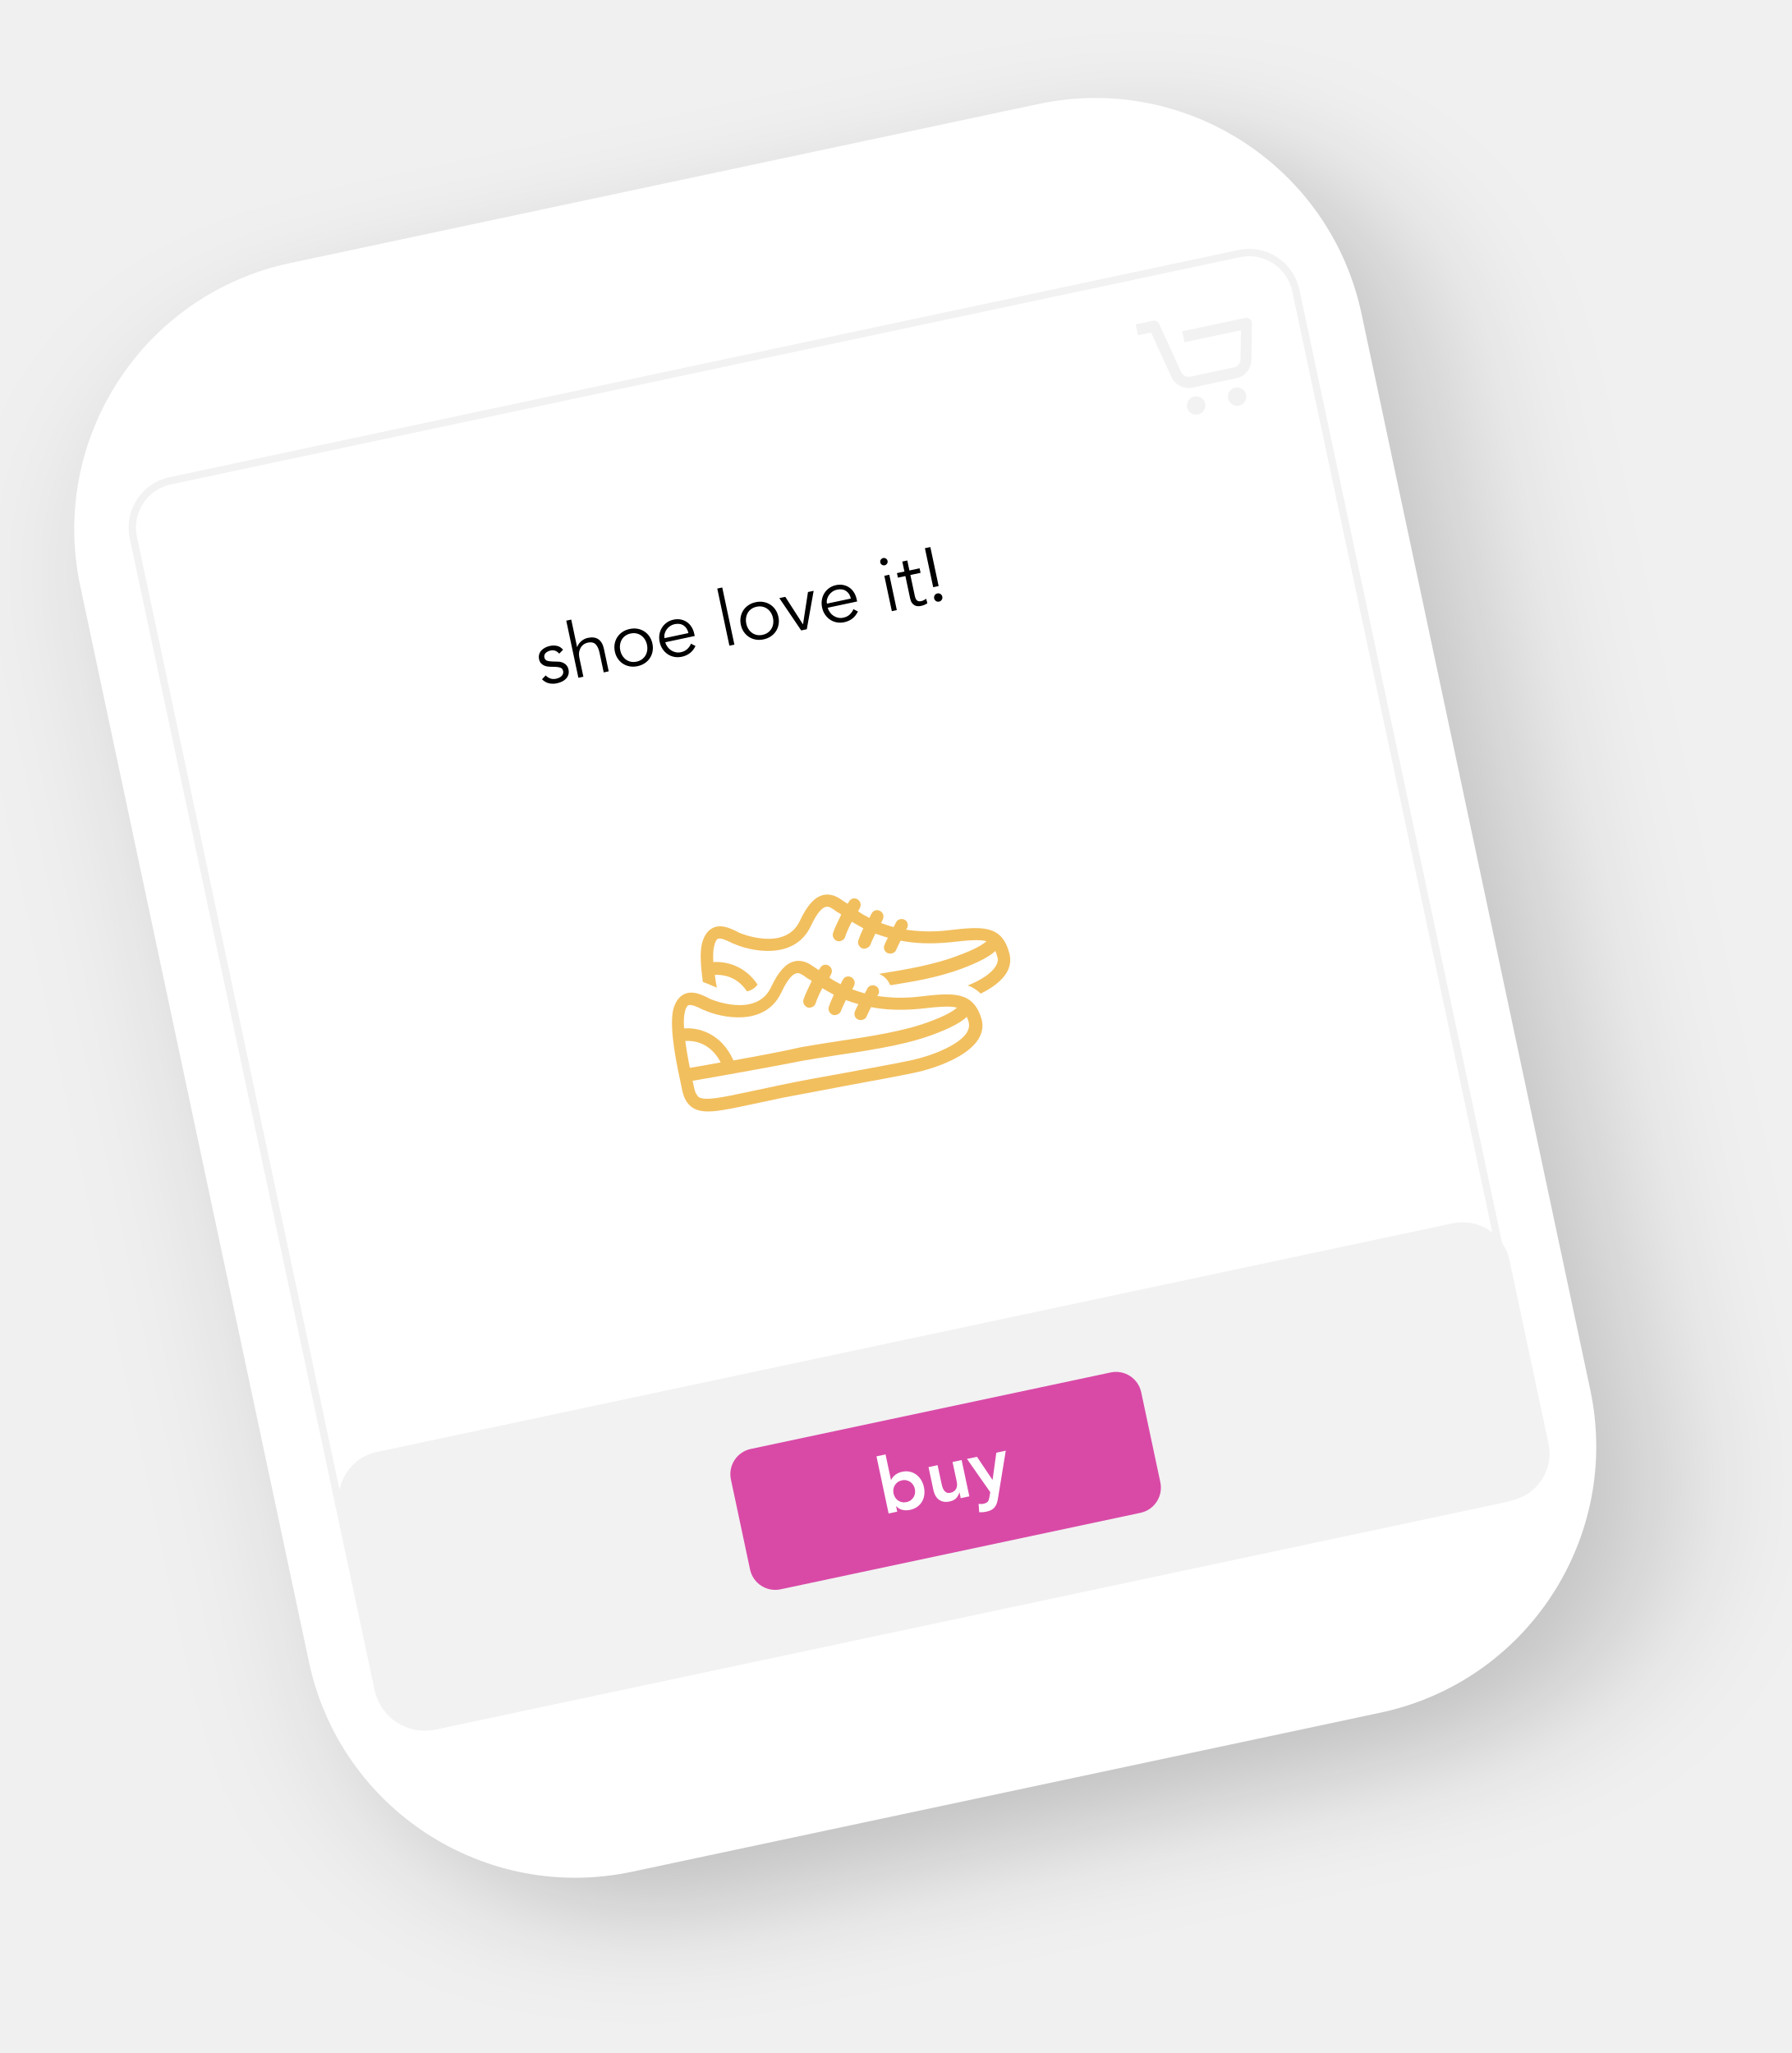
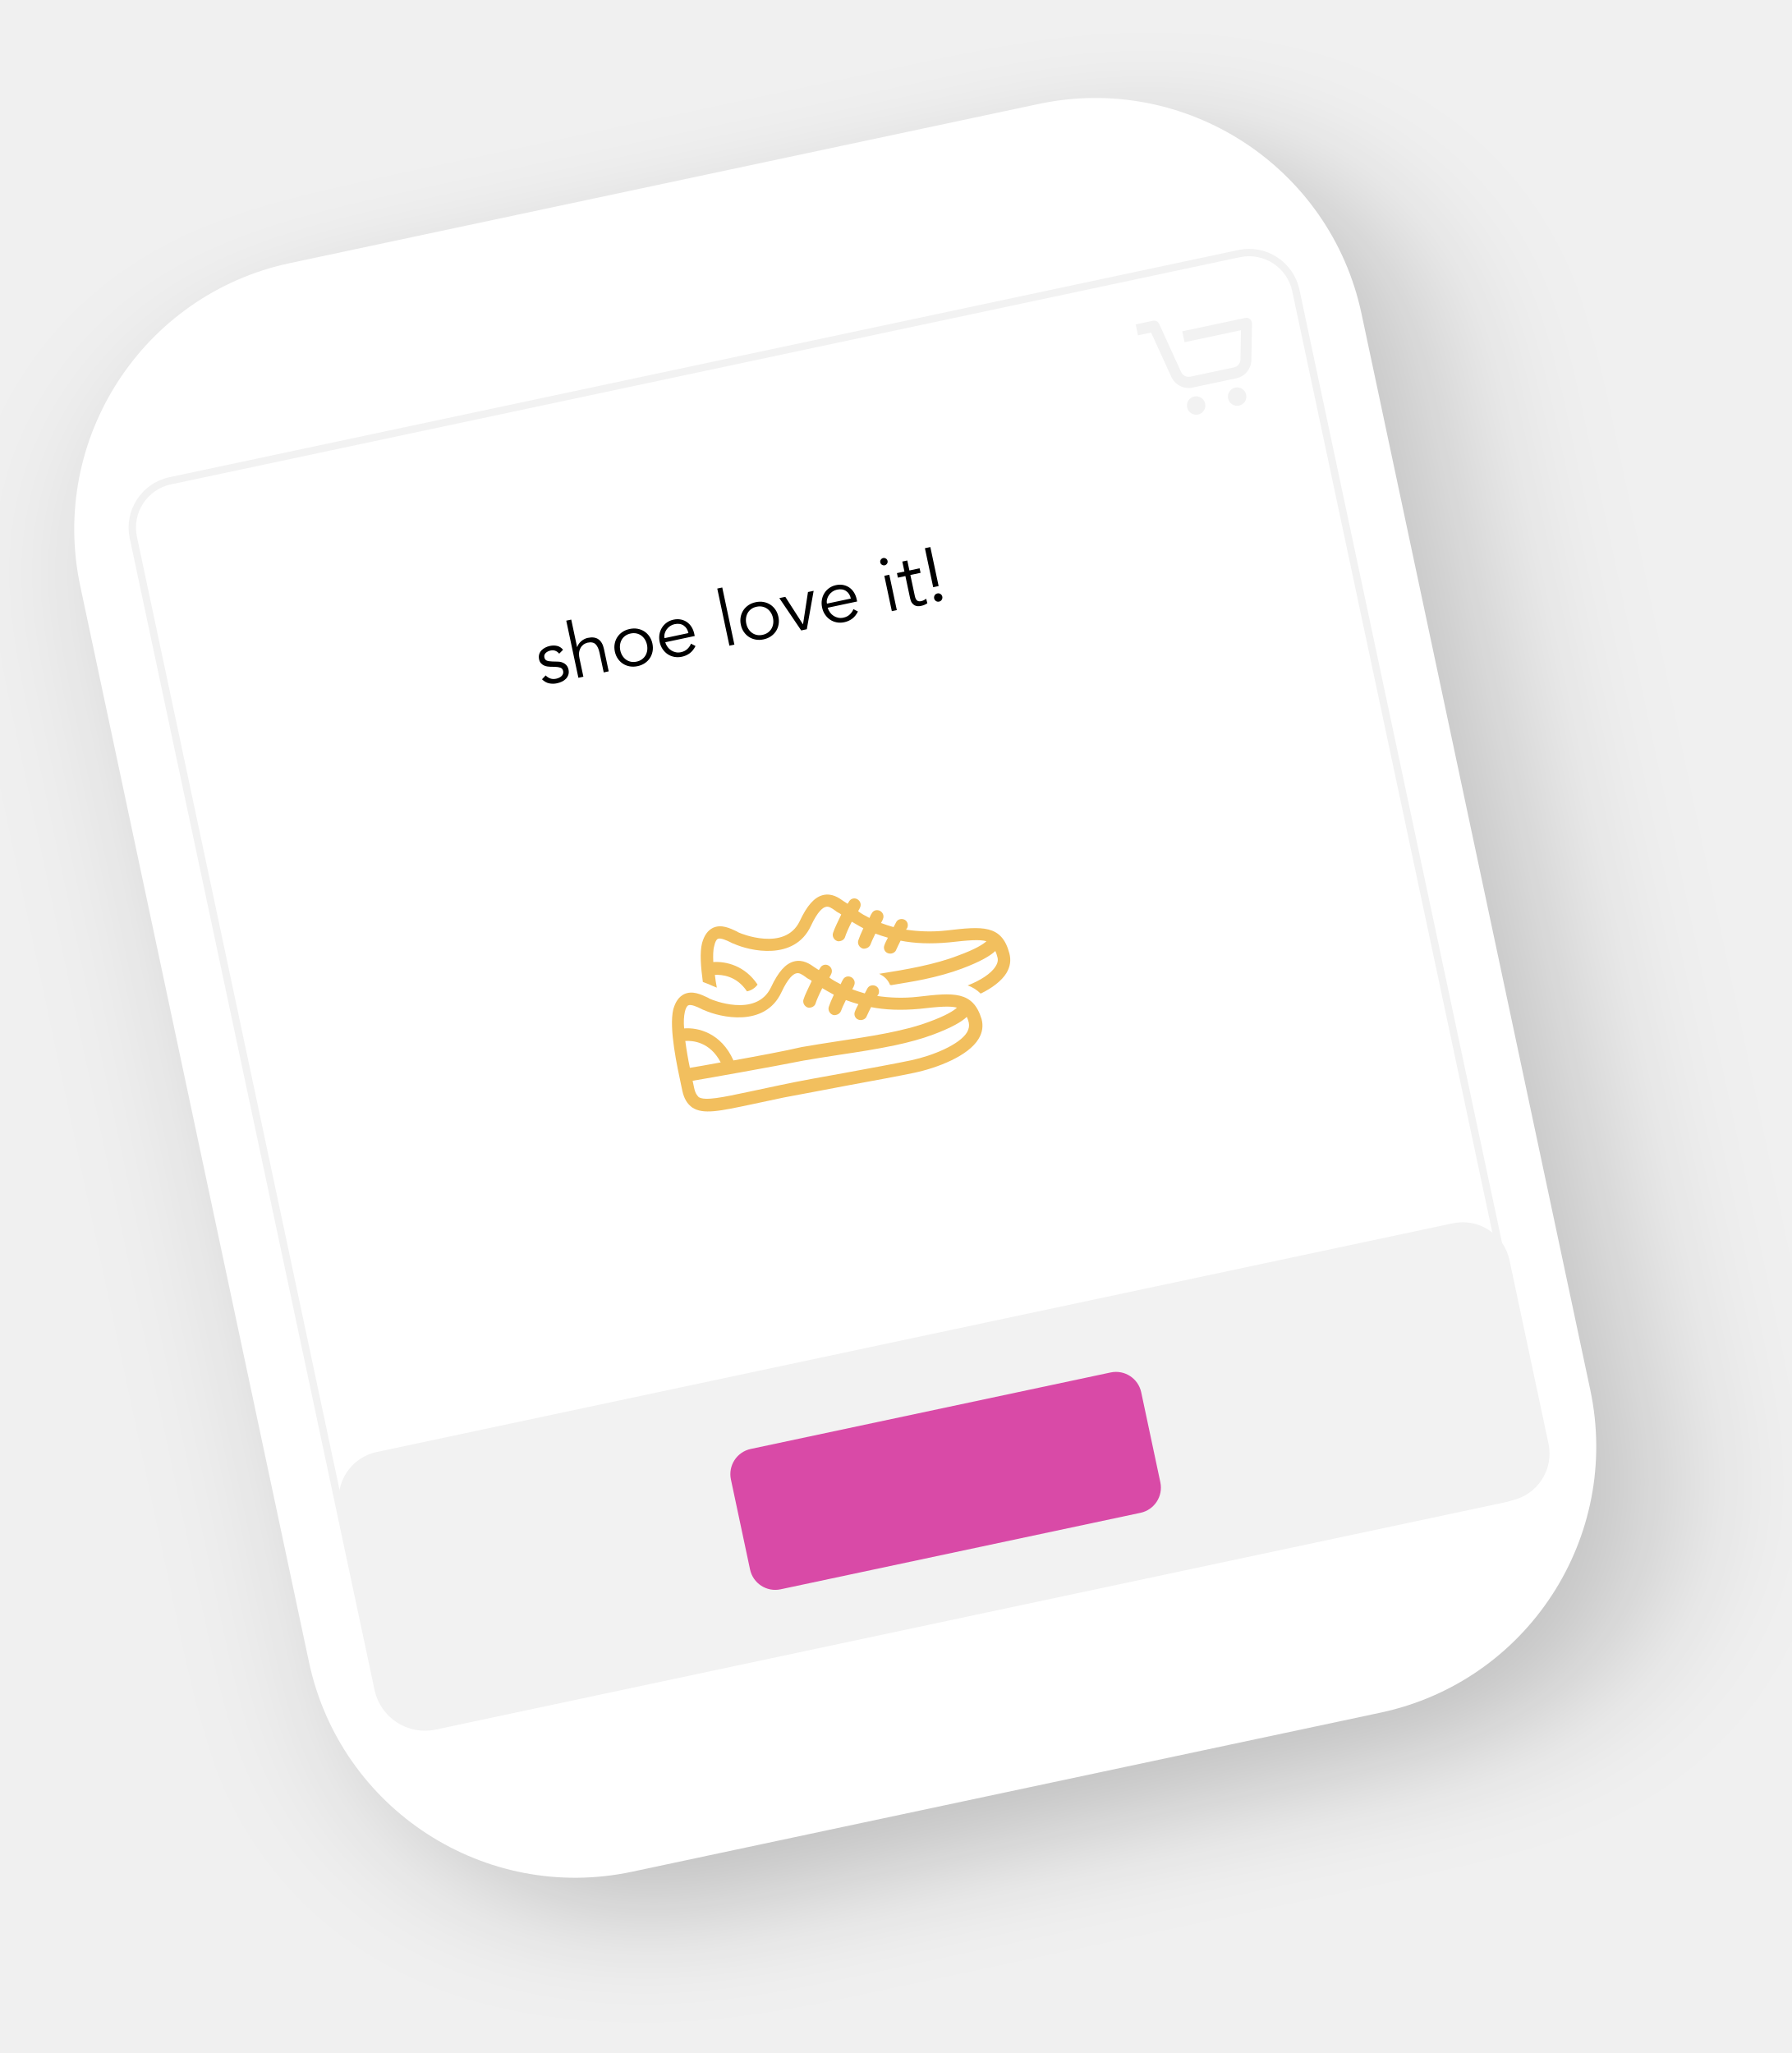
<svg xmlns="http://www.w3.org/2000/svg" xmlns:xlink="http://www.w3.org/1999/xlink" width="487px" height="558px" viewBox="0 0 487 558" version="1.1">
  <defs>
    <rect id="path-1" x="2.75122147e-11" y="5.17275112e-12" width="356" height="447" rx="74" />
    <filter x="-14.0%" y="-11.2%" width="136.0%" height="128.6%" filterUnits="objectBoundingBox" id="filter-2">
      <feOffset dx="14" dy="14" in="SourceAlpha" result="shadowOffsetOuter1" />
      <feGaussianBlur stdDeviation="19" in="shadowOffsetOuter1" result="shadowBlurOuter1" />
      <feColorMatrix values="0 0 0 0 0   0 0 0 0 0   0 0 0 0 0  0 0 0 0.2 0" type="matrix" in="shadowBlurOuter1" />
    </filter>
  </defs>
  <g id="Page-1" stroke="none" stroke-width="1" fill="none" fill-rule="evenodd">
    <g id="Desktop-HD" transform="translate(-900, -249)">
      <g id="Tablet" transform="translate(906, 261)">
        <g transform="translate(221, 256.5) rotate(-12) translate(-221, -256.5) translate(43, 33)">
          <g id="Rectangle">
            <use fill="black" fill-opacity="1" filter="url(#filter-2)" xlink:href="#path-1" />
            <use fill="#FFFFFF" fill-rule="evenodd" xlink:href="#path-1" />
          </g>
          <rect id="Rectangle" stroke="#F2F2F2" stroke-width="2" fill="#FFFFFF" x="16.854" y="51.112" width="323" height="346" rx="13" />
          <g id="shoes" transform="translate(130.8365, 197.2418)" fill="#F2BF5E" fill-rule="nonzero">
            <path d="M80.1,17.3 C75.9,16.9 72.3,15.9 69.3,14.8 C69.4,14.6 69.5,14.5 69.6,14.5 C70.2,13.8 70.2,12.7 69.5,12.1 C68.8,11.5 67.7,11.5 67.1,12.2 C67,12.3 66.7,12.7 66.1,13.4 C65,12.8 63.9,12.2 63,11.6 C63.2,11.4 63.3,11.2 63.5,11 L63.7,10.7 C64.3,9.9 64.1,8.9 63.4,8.3 C62.6,7.7 61.6,7.8 61,8.6 L60.8,8.8 C60.6,9.1 60.4,9.3 60.2,9.6 C59.2,8.8 58.3,8 57.6,7.2 C57.7,7 57.8,6.9 58,6.7 L58.3,6.3 C58.9,5.5 58.7,4.5 58,3.9 C57.3,3.3 56.2,3.4 55.6,4.2 L55.3,4.5 C55.3,4.5 55.2,4.6 55.2,4.6 C55,4.4 54.9,4.3 54.8,4.2 C54.6,4 54.4,3.8 54.2,3.6 C53.2,2.5 51.6,0.8 49.1,0.9 C46.7,1 44.3,2.8 41.5,6.5 C35.8,13.9 24.9,6.3 24.8,6.2 C24.6,6.1 24.4,5.9 24.2,5.7 C22.6,4.5 20.5,2.8 18,3.4 C16.5,3.8 15.3,4.9 14.3,6.8 C13.1,9.2 12.6,13.2 12.3,17.2 C13.3,17.8 14.1,18.4 14.8,18.9 L15.4,19.3 C15.4,19.3 15.5,19.4 15.7,19.5 C15.7,18.3 15.8,17.1 15.9,16 C17.7,16.3 21.6,17.4 23.5,22.2 C24.7,22.2 25.8,21.8 26.7,21 C24.4,15.2 19.6,13 16.2,12.5 C16.5,10.8 16.8,9.3 17.4,8.2 C17.8,7.3 18.3,6.7 18.7,6.6 C19.5,6.4 21,7.5 22,8.3 C22.2,8.5 22.5,8.7 22.7,8.8 C26.5,11.6 37.8,16.9 44.2,8.4 C46.9,4.8 48.5,4.2 49.2,4.2 C50,4.1 50.7,4.8 51.6,5.8 C51.8,6.1 52.1,6.3 52.3,6.5 C52.5,6.6 52.7,6.9 52.9,7.1 C51.7,8.7 50.3,10.4 49.7,11.5 C49.2,12.3 49.5,13.4 50.3,13.9 C50.6,14.1 50.9,14.1 51.2,14.1 C51.8,14.1 52.4,13.8 52.7,13.2 C53.1,12.5 54,11.2 55.3,9.6 C56.1,10.3 56.9,11.1 58,12 C57.1,13.2 56.4,14.2 56,14.9 C55.5,15.7 55.8,16.8 56.6,17.3 C56.9,17.5 57.2,17.5 57.5,17.5 C58.1,17.5 58.7,17.2 59,16.7 C59.3,16.2 59.8,15.5 60.9,14.1 C61.8,14.7 62.9,15.3 64,15.9 C63.5,16.5 63,17.1 62.7,17.6 C62.1,18.4 62.3,19.5 63.1,20 C63.4,20.2 63.8,20.3 64.1,20.3 C64.6,20.3 65.2,20.1 65.5,19.6 C65.9,19 66.6,18.2 67.2,17.4 C70.7,18.9 74.9,20 80,20.6 C85.2,21.1 88.3,21.5 90,22.4 C89,23 86.7,23.9 81.7,24.6 C75,25.7 67.1,25.4 59.6,25 C59.8,25.1 60,25.3 60.2,25.5 C61.1,26.3 61.7,27.4 61.9,28.6 C62,28.6 62.1,28.6 62.2,28.7 C65.2,28.8 68.2,29 71.2,29 C74.9,29 78.6,28.8 81.9,28.3 C87.2,27.5 90.2,26.5 91.8,25.5 C91.9,26 92,26.5 92,27.1 C92.1,28 91.8,28.8 91,29.6 C89.4,31.3 86.1,32.5 82.5,33.1 C83.7,33.8 84.7,34.8 85.5,36 C88.8,35.2 91.8,33.8 93.5,32 C94.9,30.5 95.5,28.8 95.4,26.9 C95,18.8 89.7,18.2 80.1,17.3 Z" id="Path" />
            <path d="M68.7,33.3 C64.5,32.9 60.9,31.9 57.9,30.8 C58,30.6 58.1,30.5 58.2,30.5 C58.8,29.8 58.8,28.7 58.1,28.1 C57.4,27.5 56.3,27.5 55.7,28.2 C55.6,28.3 55.3,28.7 54.7,29.4 C53.6,28.8 52.5,28.2 51.6,27.6 C51.8,27.4 51.9,27.2 52.1,27 L52.3,26.7 C52.9,25.9 52.7,24.9 52,24.3 C51.2,23.7 50.2,23.8 49.6,24.6 L49.4,24.8 C49.2,25.1 49,25.3 48.8,25.6 C47.8,24.8 46.9,24 46.2,23.2 C46.3,23 46.4,22.9 46.6,22.7 L46.9,22.3 C47.5,21.5 47.3,20.5 46.6,19.9 C45.9,19.3 44.8,19.4 44.2,20.2 L43.9,20.5 C43.9,20.5 43.8,20.6 43.8,20.6 C43.6,20.4 43.5,20.3 43.4,20.2 C43.2,20 43,19.8 42.8,19.6 C41.8,18.5 40.2,16.8 37.7,16.9 C35.3,17 32.9,18.8 30.1,22.5 C24.4,29.9 13.5,22.3 13.4,22.2 C13.2,22.1 13,21.9 12.8,21.7 C11.2,20.5 9.1,18.8 6.6,19.4 C5.1,19.8 3.9,20.9 2.9,22.8 C0.6,27.6 0.699,38.4 0.699,43.6 L0.699,45 C0.699,47.2 1.3,48.8 2.4,50 C4.9,52.5 9.4,52.5 18.4,52.5 C21,52.5 23.9,52.5 27.3,52.5 C32.5,52.6 38.8,52.8 44.9,52.9 C52.3,53.1 59.4,53.3 63.4,53.3 C69.8,53.3 78.7,51.9 82.4,47.9 C83.8,46.4 84.4,44.7 84.3,42.8 C83.6,34.8 78.3,34.2 68.7,33.3 Z M5.8,24.2 C6.2,23.3 6.7,22.7 7.1,22.6 C7.9,22.4 9.4,23.5 10.4,24.3 C10.6,24.5 10.9,24.7 11.1,24.8 C14.9,27.6 26.2,32.9 32.6,24.4 C35.3,20.8 36.9,20.2 37.6,20.2 C38.4,20.1 39.1,20.8 40,21.8 C40.2,22.1 40.5,22.3 40.7,22.5 C40.9,22.6 41.1,22.9 41.3,23.1 C40.1,24.7 38.7,26.4 38.1,27.5 C37.6,28.3 37.9,29.4 38.7,29.9 C39,30.1 39.3,30.1 39.6,30.1 C40.2,30.1 40.8,29.8 41.1,29.2 C41.5,28.5 42.4,27.2 43.7,25.6 C44.5,26.3 45.3,27.1 46.4,28 C45.5,29.2 44.8,30.2 44.4,30.9 C43.9,31.7 44.2,32.8 45,33.3 C45.3,33.5 45.6,33.5 45.9,33.5 C46.5,33.5 47.1,33.2 47.4,32.7 C47.7,32.2 48.2,31.5 49.3,30.1 C50.2,30.7 51.3,31.3 52.4,31.9 C51.9,32.5 51.4,33.1 51.1,33.6 C50.5,34.4 50.7,35.5 51.5,36 C51.8,36.2 52.2,36.3 52.5,36.3 C53,36.3 53.6,36.1 53.9,35.6 C54.3,35 55,34.2 55.6,33.4 C59.1,34.9 63.3,36 68.4,36.6 C73.6,37.1 76.7,37.5 78.4,38.4 C77.4,39 75.1,39.9 70.1,40.6 C62.7,41.7 53.3,41.1 45,40.6 C41.4,40.4 37.9,40.2 34.9,40.1 C30.1,40.2 22.6,40 16,39.8 C14.3,31.8 8.5,29 4.7,28.5 C4.9,26.8 5.3,25.3 5.8,24.2 Z M4.3,31.9 C6.3,32.2 10.8,33.5 12.5,39.6 C8.7,39.5 5.6,39.4 4,39.3 C4,37.1 4.1,34.5 4.3,31.9 Z M79.7,45.5 C77,48.4 69.2,49.8 63.2,49.8 C59.2,49.8 52.2,49.6 44.8,49.4 C38.7,49.2 32.4,49 27.2,49 C24.7,49 22.5,49 20.5,49 C19.7,49 19,49 18.3,49 C11,49 6.2,49 4.7,47.6 C4.4,47.1 4,46.5 4,44.9 L4,43.5 C4,43.3 4,43.1 4,42.9 C8.6,43.1 26.3,43.7 34.7,43.8 C37.6,43.9 41,44.1 44.7,44.3 C49.6,44.6 54.8,44.9 59.9,44.9 C63.6,44.9 67.3,44.7 70.6,44.2 C75.9,43.4 78.9,42.4 80.5,41.4 C80.6,41.9 80.7,42.4 80.7,43 C80.7,43.9 80.4,44.7 79.7,45.5 Z" id="Shape" />
          </g>
          <path d="M121.258,126.801 C121.734,126.801 122.203,126.745 122.665,126.633 C123.127,126.521 123.536,126.342 123.893,126.097 C124.25,125.852 124.537,125.537 124.754,125.152 C124.971,124.767 125.08,124.309 125.08,123.777 C125.08,123.077 124.852,122.492 124.397,122.023 C123.942,121.554 123.372,121.243 122.686,121.089 L122.686,121.089 L121.279,120.753 C120.635,120.599 120.152,120.417 119.83,120.207 C119.508,119.997 119.347,119.661 119.347,119.199 C119.347,118.933 119.406,118.709 119.525,118.527 C119.644,118.345 119.802,118.194 119.998,118.075 C120.194,117.956 120.414,117.869 120.659,117.813 C120.904,117.757 121.146,117.729 121.384,117.729 C121.888,117.729 122.315,117.848 122.665,118.086 C123.015,118.324 123.295,118.646 123.505,119.052 L123.505,119.052 L124.744,118.233 C124.422,117.589 123.967,117.134 123.379,116.868 C122.791,116.602 122.154,116.469 121.468,116.469 C121.006,116.469 120.558,116.528 120.124,116.647 C119.69,116.766 119.301,116.945 118.958,117.183 C118.615,117.421 118.342,117.729 118.139,118.107 C117.936,118.485 117.835,118.926 117.835,119.43 C117.835,119.892 117.933,120.28 118.129,120.595 C118.325,120.91 118.559,121.166 118.832,121.362 C119.105,121.558 119.385,121.705 119.672,121.803 C119.959,121.901 120.187,121.971 120.355,122.013 L120.355,122.013 L121.699,122.328 C122.217,122.454 122.658,122.625 123.022,122.842 C123.386,123.059 123.568,123.413 123.568,123.903 C123.568,124.183 123.501,124.428 123.368,124.638 C123.235,124.848 123.06,125.019 122.843,125.152 C122.626,125.285 122.378,125.383 122.098,125.446 C121.818,125.509 121.538,125.541 121.258,125.541 C120.67,125.541 120.162,125.408 119.735,125.142 C119.308,124.876 118.955,124.519 118.675,124.071 L118.675,124.071 L117.478,124.89 C117.94,125.59 118.496,126.083 119.147,126.37 C119.798,126.657 120.502,126.801 121.258,126.801 Z M128.629,126.549 L128.629,121.509 C128.629,120.613 128.769,119.913 129.049,119.409 C129.329,118.905 129.647,118.527 130.004,118.275 C130.361,118.023 130.701,117.869 131.023,117.813 C131.345,117.757 131.541,117.729 131.611,117.729 C132.633,117.729 133.333,118.019 133.711,118.6 C134.089,119.181 134.278,120.018 134.278,121.11 L134.278,121.11 L134.278,126.549 L135.664,126.549 L135.664,120.312 C135.664,119.08 135.363,118.131 134.761,117.466 C134.159,116.801 133.228,116.469 131.968,116.469 C131.646,116.469 131.32,116.514 130.991,116.605 C130.662,116.696 130.351,116.822 130.057,116.983 C129.763,117.144 129.497,117.337 129.259,117.561 C129.021,117.785 128.825,118.03 128.671,118.296 L128.671,118.296 L128.629,118.296 L128.629,110.673 L127.243,110.673 L127.243,126.549 L128.629,126.549 Z M143.623,126.801 C144.393,126.801 145.096,126.671 145.733,126.412 C146.37,126.153 146.92,125.793 147.382,125.331 C147.844,124.869 148.204,124.323 148.463,123.693 C148.722,123.063 148.852,122.377 148.852,121.635 C148.852,120.893 148.722,120.207 148.463,119.577 C148.204,118.947 147.844,118.401 147.382,117.939 C146.92,117.477 146.37,117.116 145.733,116.857 C145.096,116.598 144.393,116.469 143.623,116.469 C142.867,116.469 142.17,116.598 141.533,116.857 C140.896,117.116 140.347,117.477 139.885,117.939 C139.423,118.401 139.062,118.947 138.803,119.577 C138.544,120.207 138.415,120.893 138.415,121.635 C138.415,122.377 138.544,123.063 138.803,123.693 C139.062,124.323 139.423,124.869 139.885,125.331 C140.347,125.793 140.896,126.153 141.533,126.412 C142.17,126.671 142.867,126.801 143.623,126.801 Z M143.623,125.541 C143.049,125.541 142.534,125.439 142.079,125.236 C141.624,125.033 141.239,124.757 140.924,124.407 C140.609,124.057 140.364,123.644 140.189,123.168 C140.014,122.692 139.927,122.181 139.927,121.635 C139.927,121.089 140.014,120.578 140.189,120.102 C140.364,119.626 140.609,119.213 140.924,118.863 C141.239,118.513 141.624,118.236 142.079,118.033 C142.534,117.83 143.049,117.729 143.623,117.729 C144.197,117.729 144.711,117.83 145.166,118.033 C145.621,118.236 146.01,118.513 146.332,118.863 C146.654,119.213 146.902,119.626 147.077,120.102 C147.252,120.578 147.34,121.089 147.34,121.635 C147.34,122.181 147.252,122.692 147.077,123.168 C146.902,123.644 146.654,124.057 146.332,124.407 C146.01,124.757 145.621,125.033 145.166,125.236 C144.711,125.439 144.197,125.541 143.623,125.541 Z M155.95,126.801 C156.762,126.801 157.521,126.64 158.228,126.318 C158.935,125.996 159.583,125.464 160.171,124.722 L160.171,124.722 L159.1,123.84 C158.82,124.288 158.41,124.683 157.871,125.026 C157.332,125.369 156.692,125.541 155.95,125.541 C155.46,125.541 155.005,125.45 154.585,125.268 C154.165,125.086 153.794,124.837 153.472,124.522 C153.15,124.207 152.891,123.833 152.695,123.399 C152.499,122.965 152.38,122.503 152.338,122.013 L152.338,122.013 L160.528,122.013 L160.528,121.383 C160.528,120.711 160.423,120.077 160.213,119.482 C160.003,118.887 159.698,118.369 159.299,117.928 C158.9,117.487 158.407,117.134 157.819,116.868 C157.231,116.602 156.566,116.469 155.824,116.469 C155.124,116.469 154.473,116.598 153.871,116.857 C153.269,117.116 152.744,117.477 152.296,117.939 C151.848,118.401 151.498,118.947 151.246,119.577 C150.994,120.207 150.868,120.893 150.868,121.635 C150.868,122.377 150.997,123.063 151.256,123.693 C151.515,124.323 151.869,124.869 152.317,125.331 C152.765,125.793 153.3,126.153 153.923,126.412 C154.546,126.671 155.222,126.801 155.95,126.801 Z M159.016,120.879 L152.38,120.879 C152.38,120.473 152.474,120.081 152.663,119.703 C152.852,119.325 153.104,118.989 153.419,118.695 C153.734,118.401 154.102,118.166 154.522,117.991 C154.942,117.816 155.376,117.729 155.824,117.729 C156.832,117.729 157.616,118.019 158.176,118.6 C158.736,119.181 159.016,119.941 159.016,120.879 L159.016,120.879 Z M170.587,126.549 L170.587,110.673 L169.201,110.673 L169.201,126.549 L170.587,126.549 Z M178.63,126.801 C179.4,126.801 180.103,126.671 180.74,126.412 C181.377,126.153 181.927,125.793 182.389,125.331 C182.851,124.869 183.211,124.323 183.47,123.693 C183.729,123.063 183.859,122.377 183.859,121.635 C183.859,120.893 183.729,120.207 183.47,119.577 C183.211,118.947 182.851,118.401 182.389,117.939 C181.927,117.477 181.377,117.116 180.74,116.857 C180.103,116.598 179.4,116.469 178.63,116.469 C177.874,116.469 177.177,116.598 176.54,116.857 C175.903,117.116 175.354,117.477 174.892,117.939 C174.43,118.401 174.069,118.947 173.81,119.577 C173.551,120.207 173.422,120.893 173.422,121.635 C173.422,122.377 173.551,123.063 173.81,123.693 C174.069,124.323 174.43,124.869 174.892,125.331 C175.354,125.793 175.903,126.153 176.54,126.412 C177.177,126.671 177.874,126.801 178.63,126.801 Z M178.63,125.541 C178.056,125.541 177.541,125.439 177.086,125.236 C176.631,125.033 176.246,124.757 175.931,124.407 C175.616,124.057 175.371,123.644 175.196,123.168 C175.021,122.692 174.934,122.181 174.934,121.635 C174.934,121.089 175.021,120.578 175.196,120.102 C175.371,119.626 175.616,119.213 175.931,118.863 C176.246,118.513 176.631,118.236 177.086,118.033 C177.541,117.83 178.056,117.729 178.63,117.729 C179.204,117.729 179.718,117.83 180.173,118.033 C180.628,118.236 181.017,118.513 181.339,118.863 C181.661,119.213 181.909,119.626 182.084,120.102 C182.259,120.578 182.347,121.089 182.347,121.635 C182.347,122.181 182.259,122.692 182.084,123.168 C181.909,123.644 181.661,124.057 181.339,124.407 C181.017,124.757 180.628,125.033 180.173,125.236 C179.718,125.439 179.204,125.541 178.63,125.541 Z M190.705,126.549 L194.695,116.721 L193.12,116.721 L189.991,124.995 L189.949,124.995 L186.82,116.721 L185.161,116.721 L189.151,126.549 L190.705,126.549 Z M201.079,126.801 C201.891,126.801 202.65,126.64 203.357,126.318 C204.064,125.996 204.712,125.464 205.3,124.722 L205.3,124.722 L204.229,123.84 C203.949,124.288 203.539,124.683 203,125.026 C202.461,125.369 201.821,125.541 201.079,125.541 C200.589,125.541 200.134,125.45 199.714,125.268 C199.294,125.086 198.923,124.837 198.601,124.522 C198.279,124.207 198.02,123.833 197.824,123.399 C197.628,122.965 197.509,122.503 197.467,122.013 L197.467,122.013 L205.657,122.013 L205.657,121.383 C205.657,120.711 205.552,120.077 205.342,119.482 C205.132,118.887 204.827,118.369 204.428,117.928 C204.029,117.487 203.536,117.134 202.948,116.868 C202.36,116.602 201.695,116.469 200.953,116.469 C200.253,116.469 199.602,116.598 199,116.857 C198.398,117.116 197.873,117.477 197.425,117.939 C196.977,118.401 196.627,118.947 196.375,119.577 C196.123,120.207 195.997,120.893 195.997,121.635 C195.997,122.377 196.126,123.063 196.385,123.693 C196.644,124.323 196.998,124.869 197.446,125.331 C197.894,125.793 198.429,126.153 199.052,126.412 C199.675,126.671 200.351,126.801 201.079,126.801 Z M204.145,120.879 L197.509,120.879 C197.509,120.473 197.603,120.081 197.792,119.703 C197.981,119.325 198.233,118.989 198.548,118.695 C198.863,118.401 199.231,118.166 199.651,117.991 C200.071,117.816 200.505,117.729 200.953,117.729 C201.961,117.729 202.745,118.019 203.305,118.6 C203.865,119.181 204.145,119.941 204.145,120.879 L204.145,120.879 Z M215.023,113.949 C215.275,113.949 215.506,113.854 215.716,113.665 C215.926,113.476 216.031,113.235 216.031,112.941 C216.031,112.647 215.926,112.405 215.716,112.216 C215.506,112.027 215.275,111.933 215.023,111.933 C214.771,111.933 214.54,112.027 214.33,112.216 C214.12,112.405 214.015,112.647 214.015,112.941 C214.015,113.235 214.12,113.476 214.33,113.665 C214.54,113.854 214.771,113.949 215.023,113.949 Z M215.716,126.549 L215.716,116.721 L214.33,116.721 L214.33,126.549 L215.716,126.549 Z M222.352,126.801 C223.08,126.801 223.703,126.682 224.221,126.444 L224.221,126.444 L224.158,125.163 C223.948,125.275 223.717,125.366 223.465,125.436 C223.213,125.506 222.968,125.541 222.73,125.541 C222.52,125.541 222.327,125.516 222.152,125.467 C221.977,125.418 221.827,125.331 221.701,125.205 C221.575,125.079 221.477,124.9 221.407,124.669 C221.337,124.438 221.302,124.141 221.302,123.777 L221.302,123.777 L221.302,117.981 L224.137,117.981 L224.137,116.721 L221.302,116.721 L221.302,113.949 L219.916,113.949 L219.916,116.721 L217.837,116.721 L217.837,117.981 L219.916,117.981 L219.916,124.176 C219.916,124.722 219.993,125.163 220.147,125.499 C220.301,125.835 220.497,126.101 220.735,126.297 C220.973,126.493 221.235,126.626 221.522,126.696 C221.809,126.766 222.086,126.801 222.352,126.801 Z M228.19,122.517 L228.19,111.681 L226.678,111.681 L226.678,122.517 L228.19,122.517 Z M227.434,126.675 C227.77,126.675 228.043,126.559 228.253,126.328 C228.463,126.097 228.568,125.835 228.568,125.541 C228.568,125.247 228.463,124.984 228.253,124.753 C228.043,124.522 227.77,124.407 227.434,124.407 C227.098,124.407 226.825,124.522 226.615,124.753 C226.405,124.984 226.3,125.247 226.3,125.541 C226.3,125.835 226.405,126.097 226.615,126.328 C226.825,126.559 227.098,126.675 227.434,126.675 Z" id="shoeloveit!" fill="#000000" fill-rule="nonzero" />
          <rect id="Rectangle" fill="#F2F2F2" transform="translate(179.351, 359.4832) rotate(-360) translate(-179.351, -359.4832) " x="16.851" y="320.983" width="325" height="77" rx="13" />
          <rect id="Rectangle" fill="#D94AA7" x="122.484" y="341.309" width="114" height="39" rx="7" />
          <g id="noun_cart_1445045" transform="translate(295.1926, 63.51551)" fill="#F2F2F2" fill-rule="nonzero">
            <circle id="Oval" cx="11.657" cy="25.553" r="2.5" />
            <circle id="Oval" cx="23.059" cy="25.502" r="2.5" />
            <path d="M29.684,5.043 L12.146,5.043 L12.146,8.067 L27.83,8.067 L26.051,15.78 C25.826,16.81 24.935,17.546 23.9,17.557 L11.738,17.557 C10.689,17.564 9.777,16.824 9.55,15.78 L6.435,1.753 C6.28,1.067 5.68,0.581 4.989,0.581 L0.169,0.581 L0.169,3.606 L3.803,3.606 L6.658,16.46 C7.183,18.885 9.302,20.604 11.738,20.581 L23.9,20.581 C26.322,20.586 28.42,18.871 28.943,16.46 L31.131,6.895 C31.232,6.446 31.128,5.974 30.846,5.613 C30.564,5.252 30.137,5.042 29.684,5.043 Z" id="Path" />
          </g>
-           <path d="M168.386,366.51 C169.156,366.51 169.849,366.373 170.465,366.1 C171.081,365.827 171.606,365.453 172.04,364.977 C172.474,364.501 172.803,363.941 173.027,363.297 C173.251,362.653 173.363,361.96 173.363,361.218 C173.363,360.476 173.244,359.783 173.006,359.139 C172.768,358.495 172.436,357.935 172.009,357.459 C171.582,356.983 171.067,356.608 170.465,356.335 C169.863,356.062 169.205,355.926 168.491,355.926 C168.015,355.926 167.595,355.975 167.231,356.073 C166.867,356.171 166.545,356.297 166.265,356.451 C165.985,356.605 165.747,356.769 165.551,356.944 C165.355,357.119 165.194,357.291 165.068,357.459 L165.068,357.459 L165.005,357.459 L165.005,350.382 L162.485,350.382 L162.485,366.258 L164.879,366.258 L164.879,364.746 L164.921,364.746 C165.285,365.362 165.775,365.81 166.391,366.09 C167.007,366.37 167.672,366.51 168.386,366.51 Z M167.882,364.242 C167.42,364.242 167.007,364.158 166.643,363.99 C166.279,363.822 165.968,363.598 165.709,363.318 C165.45,363.038 165.254,362.716 165.121,362.352 C164.988,361.988 164.921,361.61 164.921,361.218 C164.921,360.826 164.988,360.448 165.121,360.084 C165.254,359.72 165.45,359.398 165.709,359.118 C165.968,358.838 166.279,358.614 166.643,358.446 C167.007,358.278 167.42,358.194 167.882,358.194 C168.344,358.194 168.757,358.278 169.121,358.446 C169.485,358.614 169.797,358.838 170.056,359.118 C170.315,359.398 170.511,359.72 170.644,360.084 C170.777,360.448 170.843,360.826 170.843,361.218 C170.843,361.61 170.777,361.988 170.644,362.352 C170.511,362.716 170.315,363.038 170.056,363.318 C169.797,363.598 169.485,363.822 169.121,363.99 C168.757,364.158 168.344,364.242 167.882,364.242 Z M179.39,366.51 C180.23,366.51 180.895,366.324 181.385,365.953 C181.875,365.582 182.239,365.145 182.477,364.641 L182.477,364.641 L182.519,364.641 L182.519,366.258 L184.913,366.258 L184.913,356.178 L182.393,356.178 L182.393,361.68 C182.393,362.016 182.351,362.338 182.267,362.646 C182.183,362.954 182.047,363.227 181.858,363.465 C181.669,363.703 181.431,363.892 181.144,364.032 C180.857,364.172 180.503,364.242 180.083,364.242 C179.635,364.242 179.289,364.14 179.044,363.937 C178.799,363.734 178.617,363.482 178.498,363.181 C178.379,362.88 178.305,362.558 178.277,362.215 C178.249,361.872 178.235,361.561 178.235,361.281 L178.235,361.281 L178.235,356.178 L175.715,356.178 L175.715,362.541 C175.715,363.059 175.778,363.556 175.904,364.032 C176.03,364.508 176.24,364.931 176.534,365.302 C176.828,365.673 177.21,365.967 177.679,366.184 C178.148,366.401 178.718,366.51 179.39,366.51 Z M188.567,371.298 C189.127,371.298 189.607,371.238 190.006,371.119 C190.405,371 190.751,370.818 191.045,370.573 C191.339,370.328 191.595,370.027 191.812,369.67 C192.029,369.313 192.228,368.897 192.41,368.421 L192.41,368.421 L197.177,356.178 L194.552,356.178 L192.032,363.171 L191.99,363.171 L189.176,356.178 L186.404,356.178 L190.709,366.342 L190.226,367.539 C190.114,367.805 190.009,368.032 189.911,368.221 C189.813,368.41 189.691,368.564 189.544,368.683 C189.397,368.802 189.218,368.89 189.008,368.946 C188.798,369.002 188.539,369.03 188.231,369.03 C188.007,369.03 187.787,369.005 187.57,368.956 C187.353,368.907 187.146,368.848 186.95,368.778 L186.95,368.778 L186.635,371.046 C187.265,371.214 187.909,371.298 188.567,371.298 Z" id="buy" fill="#FFFFFF" fill-rule="nonzero" />
        </g>
      </g>
    </g>
  </g>
</svg>
